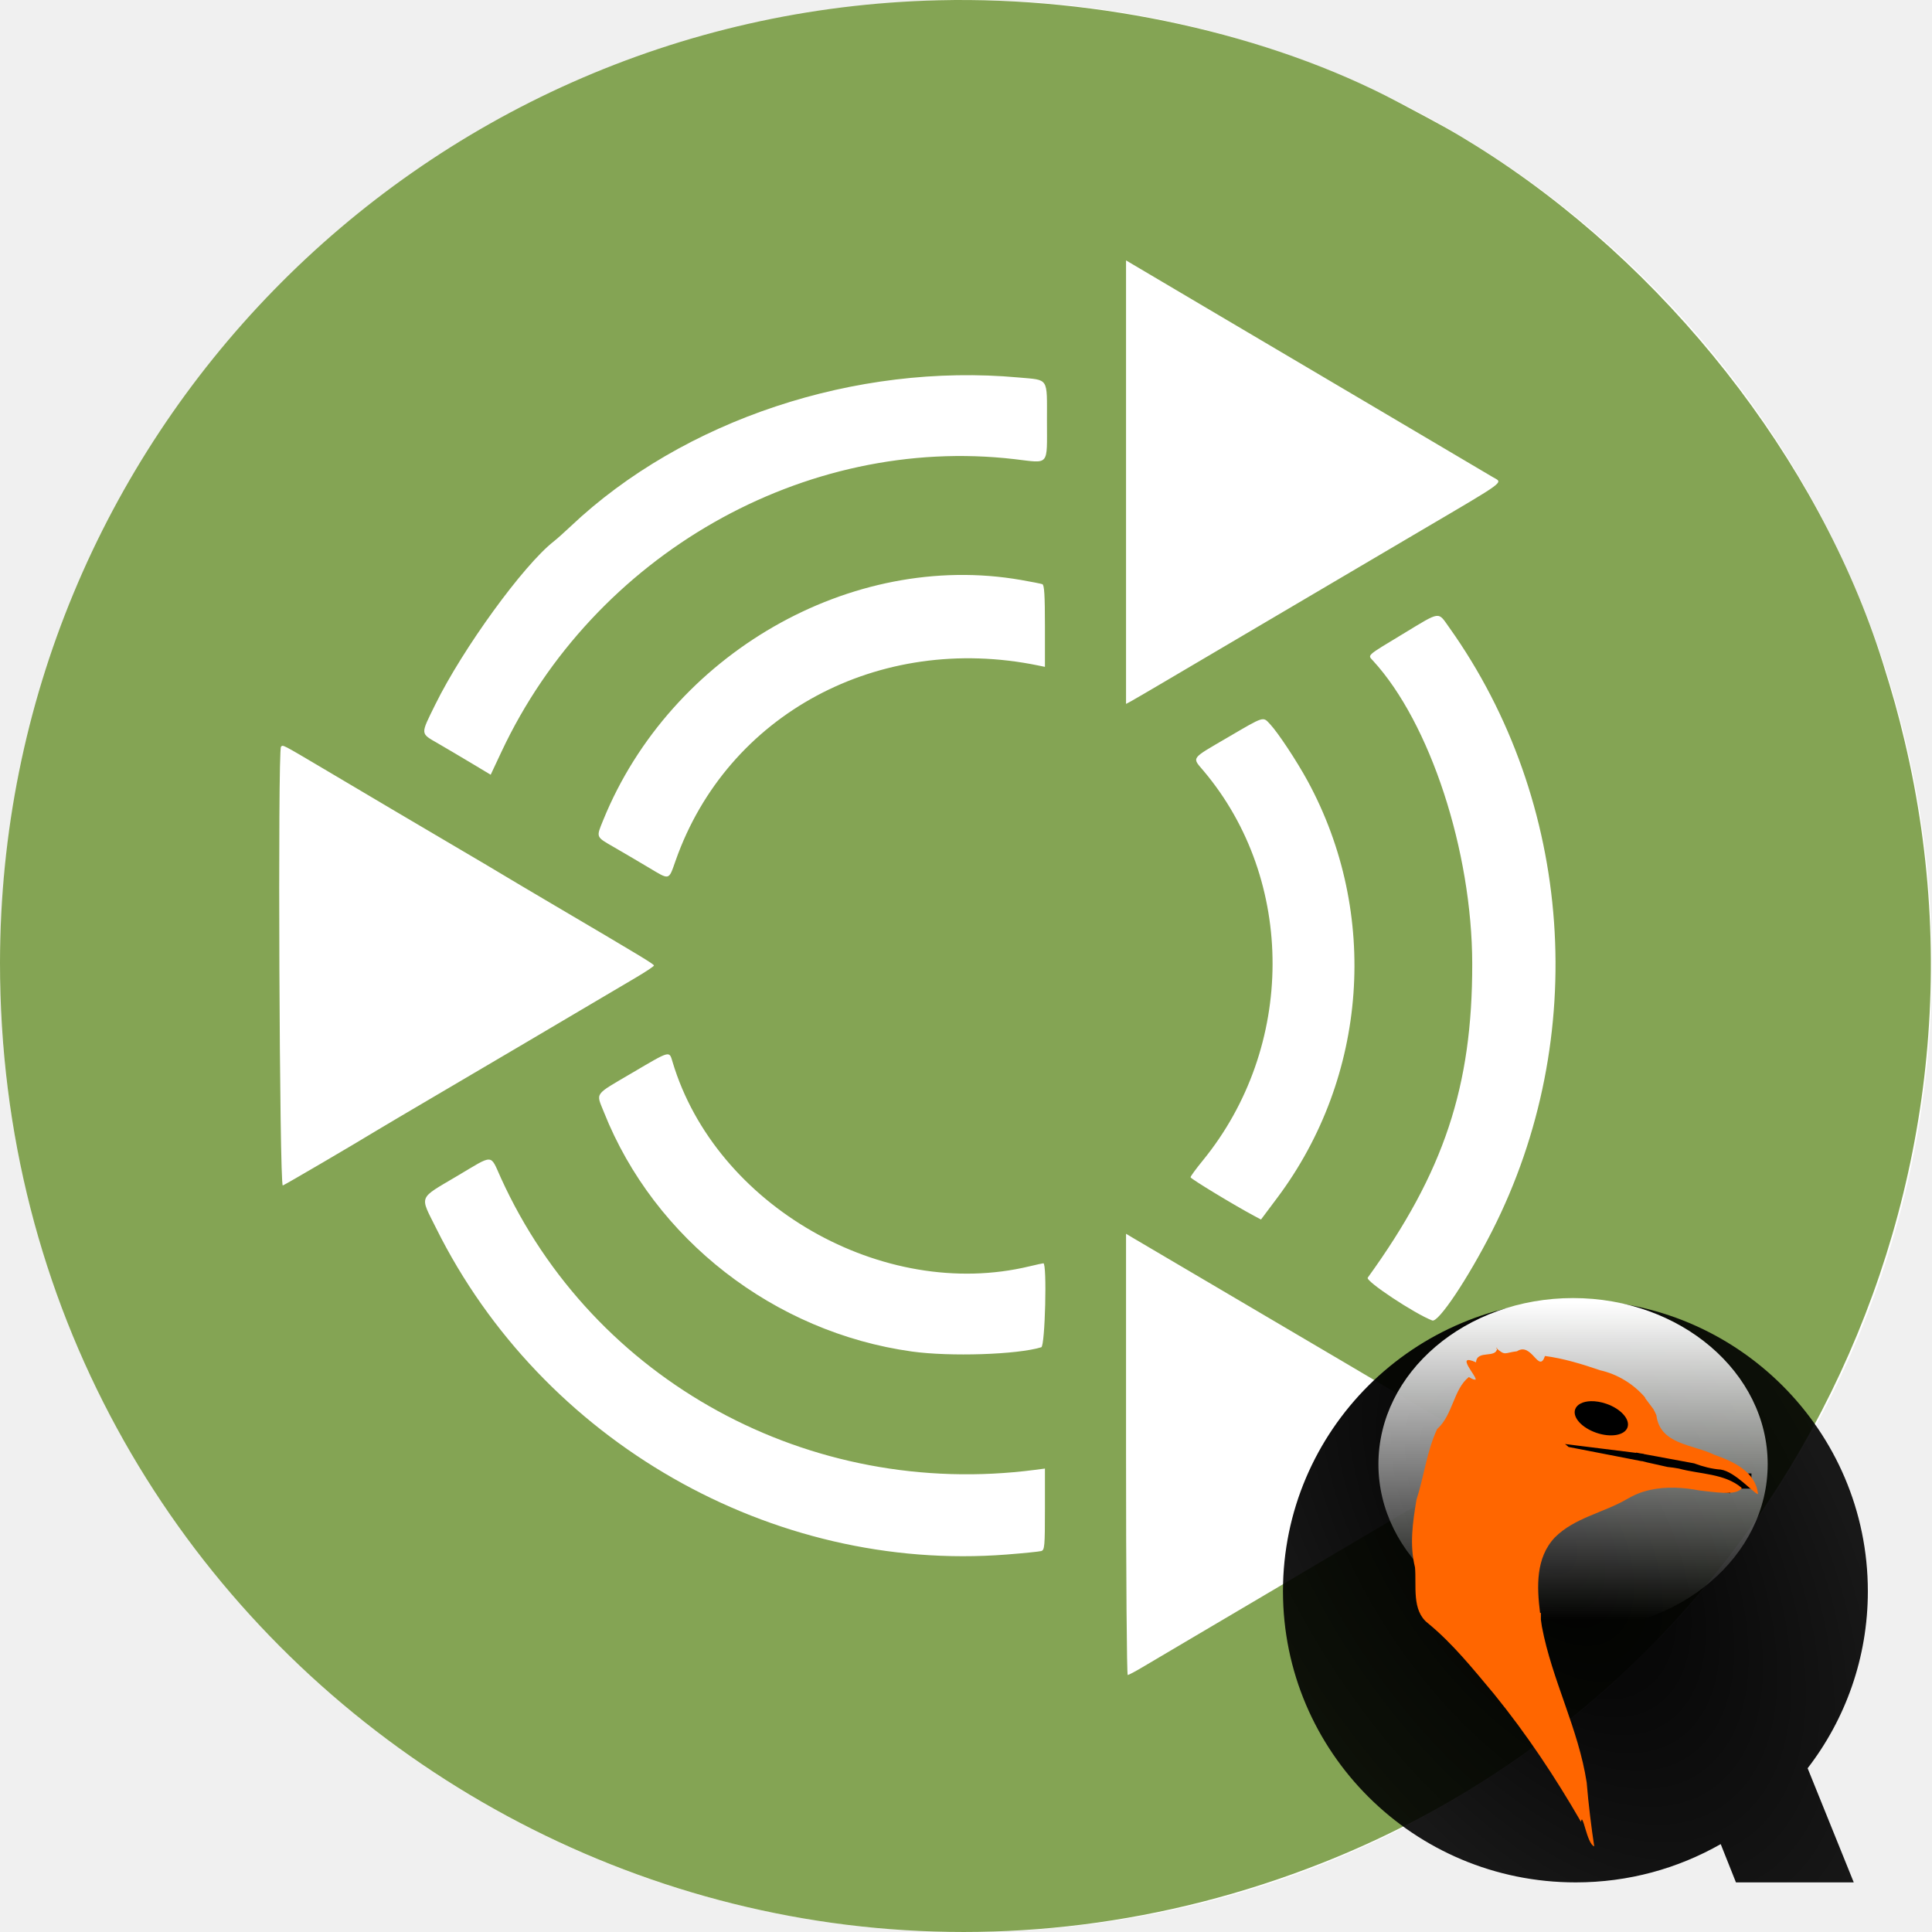
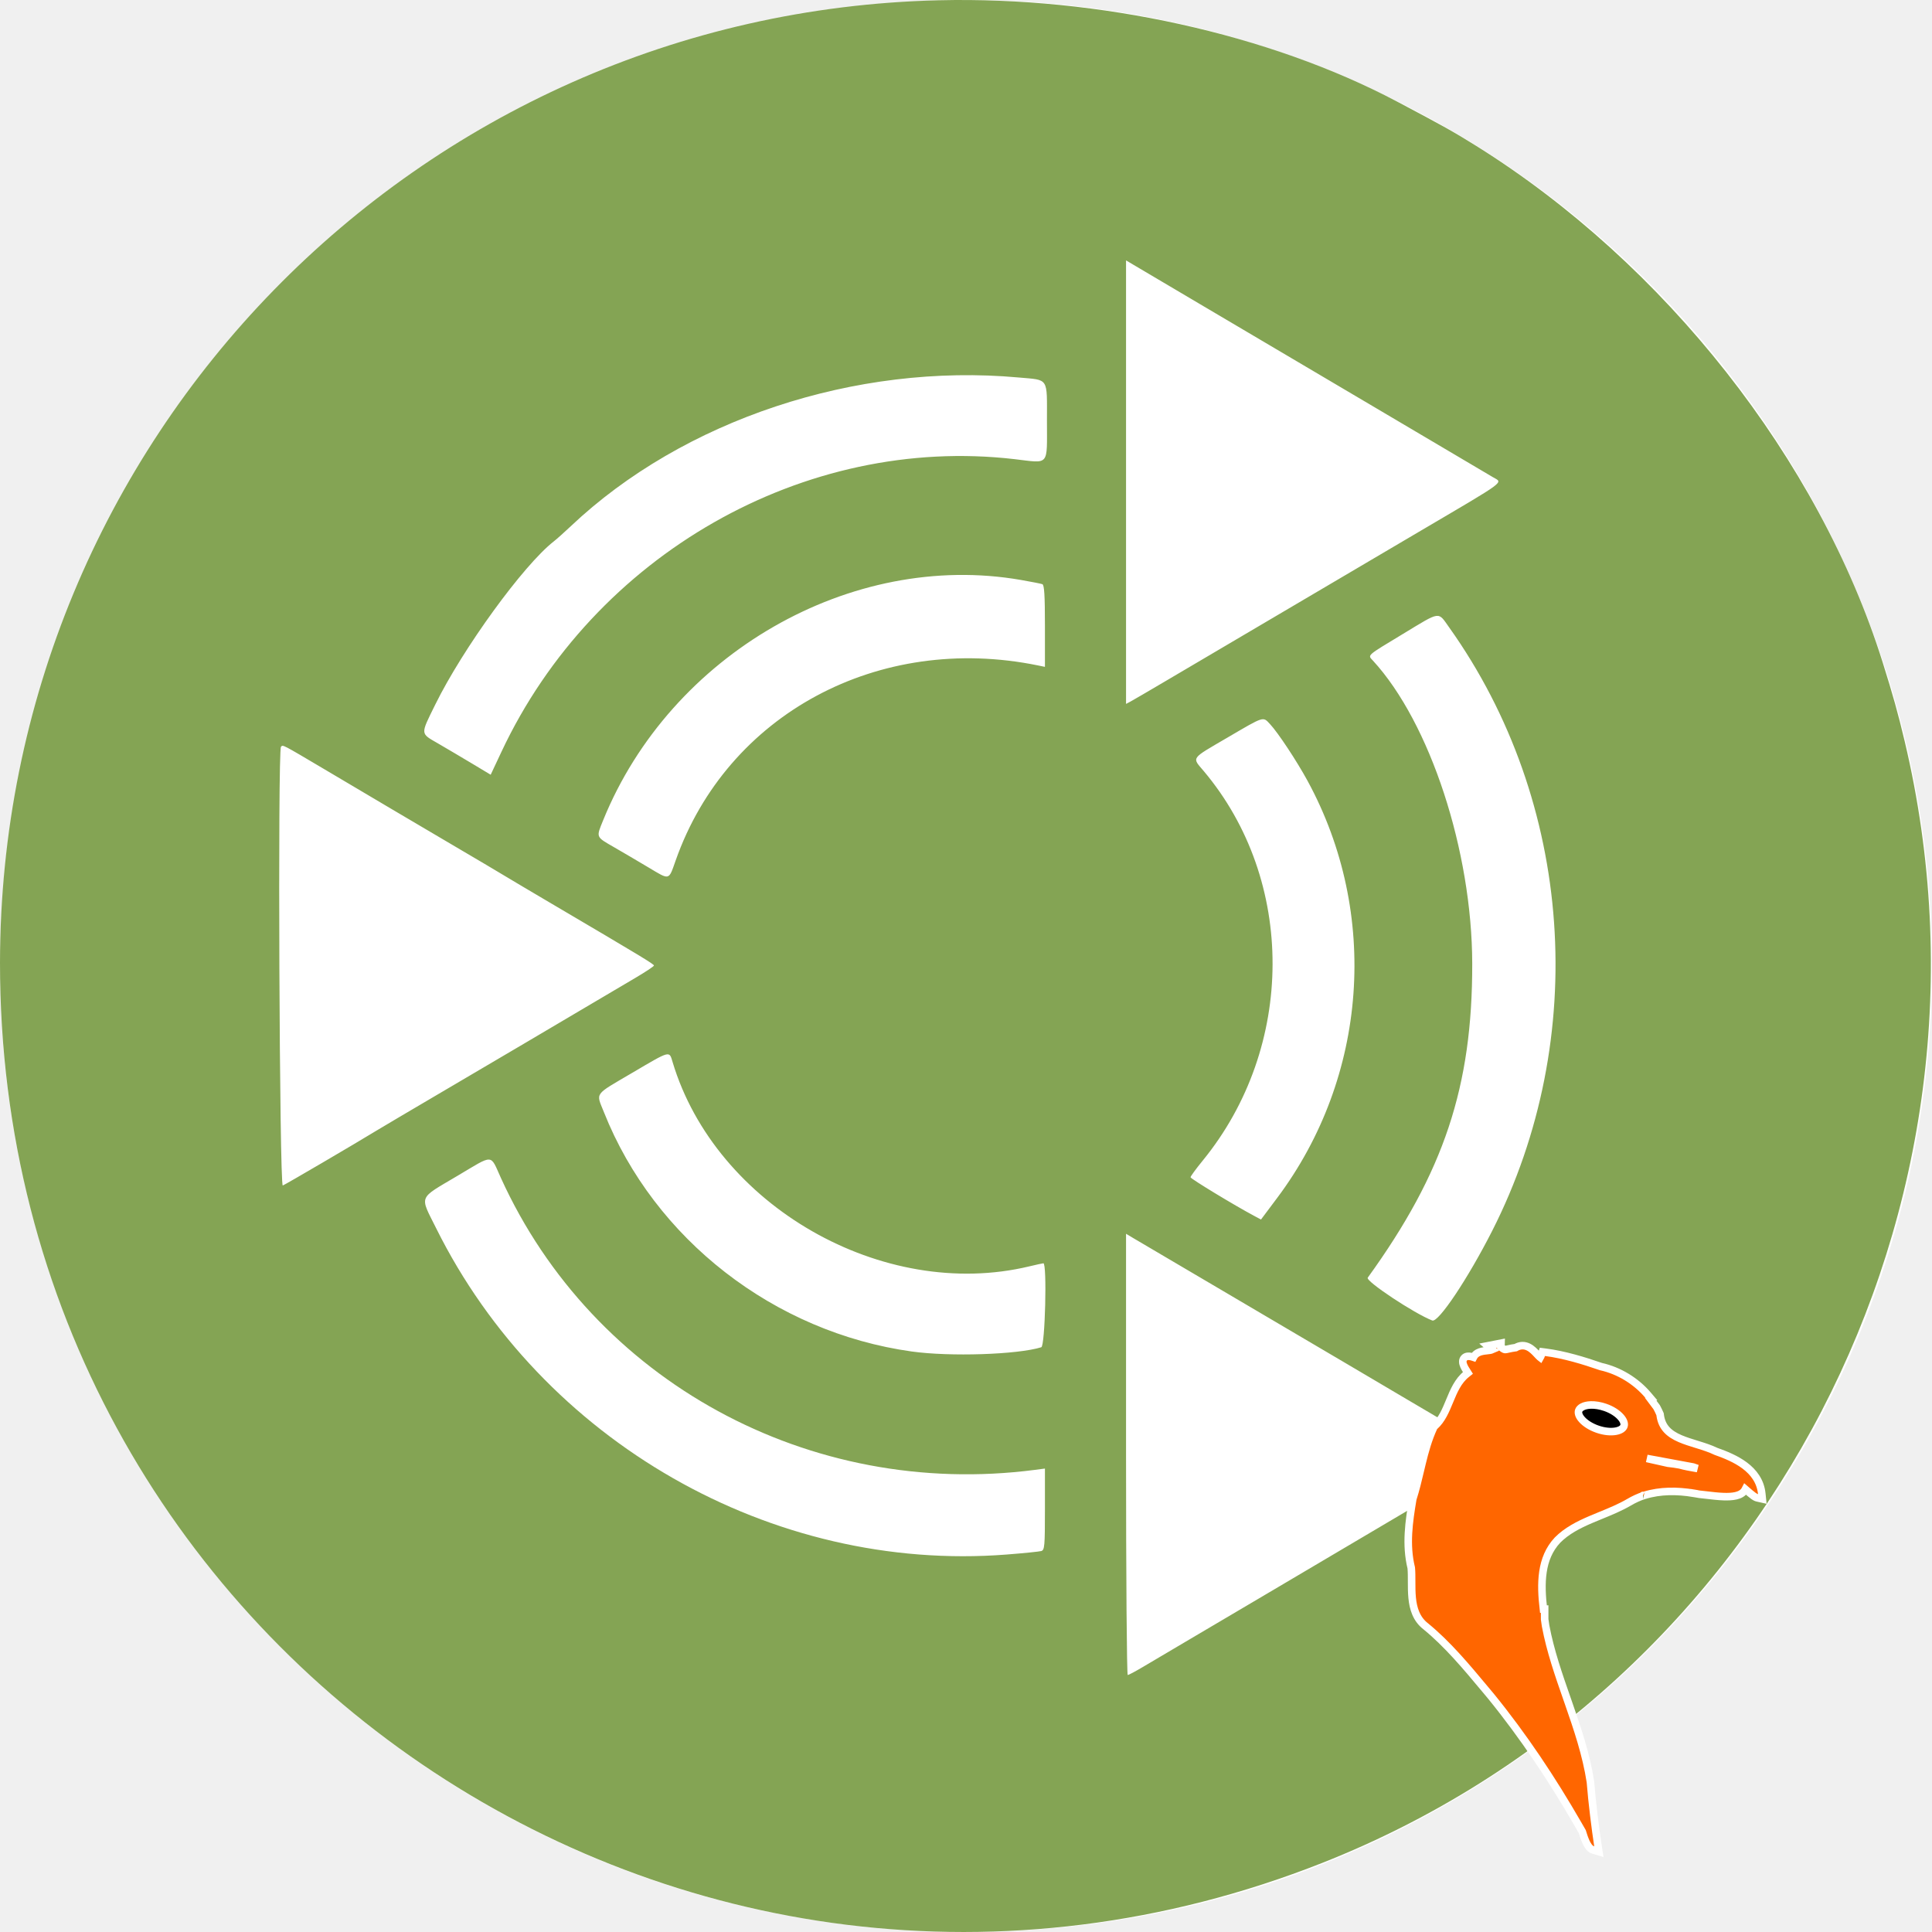
<svg xmlns="http://www.w3.org/2000/svg" width="512" height="512" viewBox="0 0 512 512" fill="none">
  <circle cx="256" cy="256" r="256" fill="white" />
-   <path fill-rule="evenodd" clip-rule="evenodd" d="M248.81 0.07C110.489 3.376 0.109 116.526 8.63529e-05 255.124C-0.145 436.778 181.527 560.415 350.496 493.656C468.098 447.191 534.117 319.986 504.756 196.428C502.982 188.961 501.666 184.246 498.912 175.484C482.012 121.731 441.252 69.936 391.266 38.694C385.347 34.995 382.367 33.326 370.22 26.908C336.412 9.047 291.216 -0.944 248.81 0.07ZM317.978 80.577C333.797 89.93 335.525 90.951 364.825 108.246C389.273 122.678 393.227 125.015 395.591 126.43C398.31 128.057 399.904 126.877 375.848 141.038C352.368 154.859 319.181 174.415 308.315 180.833C304.212 183.255 300.306 185.533 299.635 185.893L298.412 186.546V127.776V69.005L300.479 70.23C301.616 70.903 309.49 75.559 317.978 80.577ZM269.934 100.037C278.066 100.777 277.453 99.836 277.453 111.552C277.453 123.717 278.248 122.776 268.892 121.684C213.207 115.189 157.397 147.011 132.892 199.229L130.037 205.312L125.078 202.337C122.35 200.7 118.32 198.319 116.122 197.044C111.321 194.259 111.364 194.821 115.354 186.711C122.658 171.871 138.693 149.79 146.736 143.493C147.556 142.852 149.59 141.036 151.257 139.46C181.027 111.298 226.754 96.109 269.934 100.037ZM270.58 153.699C273.308 154.174 275.85 154.674 276.229 154.811C276.748 154.997 276.918 157.724 276.918 165.89V176.724L275.127 176.356C232.886 167.681 192.732 189.267 179.071 227.996C177.158 233.416 177.589 233.305 171.849 229.878C169.163 228.274 165.051 225.859 162.713 224.51C157.848 221.703 157.965 221.995 159.85 217.356C177.737 173.333 225.547 145.848 270.58 153.699ZM384.033 166.253C416.972 212.496 421.43 275.045 395.434 326.209C389.016 338.842 381.18 350.563 379.567 349.944C374.841 348.131 361.817 339.496 362.462 338.603C382.653 310.666 390.205 287.975 390.156 255.4C390.11 225.521 378.98 191.54 363.846 175.074C362.425 173.528 361.941 173.956 371.887 167.942C381.904 161.883 381.01 162.007 384.033 166.253ZM336.556 191.881C338.665 194.125 343.632 201.633 346.516 206.931C365.641 242.071 362.491 285.382 338.478 317.444L334.178 323.186L332.373 322.223C327.073 319.397 315.512 312.381 315.506 311.987C315.502 311.735 316.952 309.751 318.728 307.578C343.313 277.486 343.427 233.339 318.995 204.331C315.855 200.603 315.389 201.258 325.281 195.471C335.137 189.704 334.656 189.857 336.556 191.881ZM86.12 203.948C92.088 207.477 100.194 212.278 104.134 214.617C108.075 216.955 115.64 221.415 120.944 224.528C126.249 227.64 131.705 230.87 133.069 231.704C134.434 232.537 140.386 236.067 146.297 239.549C170.064 253.545 173.303 255.505 173.303 255.875C173.303 256.087 171.009 257.609 168.205 259.255C165.401 260.903 160.751 263.646 157.871 265.354C148.405 270.964 131.38 281.001 116.811 289.56C108.929 294.191 101.365 298.659 100.001 299.49C93.637 303.37 75.695 313.878 74.942 314.166C74.056 314.506 73.581 198.781 74.465 197.898C75.016 197.345 74.537 197.096 86.12 203.948ZM178.24 281.441C189.643 319.508 233.996 344.914 272.784 335.598C274.603 335.161 276.277 334.795 276.505 334.784C277.51 334.737 276.966 356.721 275.953 357.035C269.641 358.989 251.765 359.576 241.632 358.162C205.182 353.079 173.417 328.392 160.06 294.768C157.936 289.421 157.262 290.363 167.527 284.324C177.77 278.299 177.333 278.417 178.24 281.441ZM132.748 312.177C157.221 366.002 214.509 397.307 274.3 389.526L276.918 389.186V399.968C276.918 409.757 276.83 410.774 275.953 411.039C275.423 411.197 271.269 411.617 266.722 411.97C204.499 416.797 143.649 381.977 115.578 325.481C111.196 316.661 110.708 317.857 121.22 311.615C131.014 305.801 129.823 305.743 132.748 312.177ZM325.694 343.047C338.729 350.712 352.617 358.892 356.558 361.226C360.499 363.56 367.939 367.952 373.092 370.986C378.246 374.02 385.748 378.439 389.765 380.806C396.808 384.959 398.028 386.086 396.223 386.779C395.758 386.956 390.488 389.996 384.511 393.532C378.534 397.069 367.567 403.55 360.141 407.936C352.714 412.321 341.925 418.697 336.166 422.104C330.406 425.51 321.354 430.854 316.049 433.977C310.744 437.099 304.807 440.607 302.856 441.773C300.905 442.937 299.107 443.891 298.86 443.891C298.614 443.891 298.412 417.581 298.412 385.424V326.959L300.204 328.035C301.189 328.626 312.66 335.382 325.694 343.047Z" fill="#84A454" />
+   <path fill-rule="evenodd" clip-rule="evenodd" d="M248.81 0.07C110.489 3.376 0.109 116.526 8.63529e-05 255.124C-0.145 436.778 181.527 560.415 350.496 493.656C468.098 447.191 534.117 319.986 504.756 196.428C502.982 188.961 501.666 184.246 498.912 175.484C482.012 121.731 441.252 69.936 391.266 38.694C385.347 34.995 382.367 33.326 370.22 26.908C336.412 9.047 291.216 -0.944 248.81 0.07ZM317.978 80.577C333.797 89.93 335.525 90.951 364.825 108.246C389.273 122.678 393.227 125.015 395.591 126.43C398.31 128.057 399.904 126.877 375.848 141.038C352.368 154.859 319.181 174.415 308.315 180.833C304.212 183.255 300.306 185.533 299.635 185.893L298.413 186.546V127.776V69.005L300.479 70.23C301.616 70.903 309.49 75.559 317.978 80.577ZM269.934 100.037C278.066 100.777 277.453 99.836 277.453 111.552C277.453 123.717 278.248 122.776 268.892 121.684C213.207 115.189 157.397 147.011 132.892 199.229L130.037 205.312L125.078 202.337C122.35 200.7 118.32 198.319 116.122 197.044C111.321 194.259 111.364 194.821 115.354 186.711C122.658 171.871 138.693 149.79 146.736 143.493C147.556 142.852 149.59 141.036 151.257 139.46C181.027 111.298 226.754 96.109 269.934 100.037ZM270.58 153.699C273.308 154.174 275.85 154.674 276.229 154.811C276.748 154.997 276.918 157.724 276.918 165.89V176.724L275.127 176.356C232.886 167.681 192.732 189.267 179.071 227.996C177.158 233.416 177.589 233.305 171.849 229.878C169.163 228.274 165.051 225.859 162.713 224.51C157.848 221.703 157.965 221.995 159.85 217.356C177.737 173.333 225.547 145.848 270.58 153.699ZM384.033 166.253C416.972 212.496 421.43 275.045 395.434 326.209C389.016 338.842 381.18 350.563 379.567 349.944C374.841 348.131 361.817 339.496 362.462 338.603C382.653 310.666 390.205 287.975 390.156 255.4C390.11 225.521 378.98 191.54 363.846 175.074C362.425 173.528 361.941 173.956 371.887 167.942C381.904 161.883 381.01 162.007 384.033 166.253ZM336.556 191.881C338.665 194.125 343.632 201.633 346.516 206.931C365.641 242.071 362.491 285.382 338.478 317.444L334.178 323.186L332.373 322.223C327.073 319.397 315.512 312.381 315.506 311.987C315.502 311.735 316.952 309.751 318.728 307.578C343.313 277.486 343.427 233.339 318.995 204.331C315.855 200.603 315.389 201.258 325.281 195.471C335.137 189.704 334.656 189.857 336.556 191.881ZM86.12 203.948C92.088 207.477 100.194 212.278 104.134 214.617C108.075 216.955 115.64 221.415 120.944 224.528C126.249 227.64 131.705 230.87 133.07 231.704C134.434 232.537 140.386 236.067 146.297 239.549C170.064 253.545 173.303 255.505 173.303 255.875C173.303 256.087 171.009 257.609 168.205 259.255C165.401 260.903 160.751 263.646 157.871 265.354C148.405 270.964 131.38 281.001 116.811 289.56C108.929 294.191 101.365 298.659 100.001 299.49C93.637 303.37 75.695 313.878 74.942 314.166C74.056 314.506 73.581 198.781 74.465 197.898C75.016 197.345 74.537 197.096 86.12 203.948ZM178.24 281.441C189.643 319.508 233.996 344.914 272.784 335.598C274.603 335.161 276.277 334.795 276.505 334.784C277.51 334.737 276.966 356.721 275.953 357.035C269.641 358.989 251.765 359.576 241.632 358.162C205.182 353.079 173.417 328.392 160.06 294.768C157.936 289.421 157.262 290.363 167.527 284.324C177.77 278.299 177.333 278.417 178.24 281.441ZM132.748 312.177C157.221 366.002 214.509 397.307 274.3 389.526L276.918 389.186V399.968C276.918 409.757 276.83 410.774 275.953 411.039C275.423 411.197 271.269 411.617 266.722 411.97C204.499 416.797 143.649 381.977 115.578 325.481C111.196 316.661 110.708 317.857 121.22 311.615C131.014 305.801 129.823 305.743 132.748 312.177ZM325.694 343.047C338.729 350.712 352.617 358.892 356.558 361.226C360.499 363.56 367.939 367.952 373.092 370.986C378.246 374.02 385.748 378.439 389.765 380.806C396.808 384.959 398.028 386.086 396.223 386.779C395.758 386.956 390.488 389.996 384.511 393.532C378.534 397.069 367.567 403.55 360.141 407.936C352.714 412.321 341.925 418.697 336.166 422.104C330.406 425.51 321.354 430.854 316.049 433.977C310.744 437.099 304.807 440.607 302.856 441.773C300.905 442.937 299.107 443.891 298.86 443.891C298.614 443.891 298.413 417.581 298.413 385.424V326.959L300.204 328.035C301.189 328.626 312.66 335.382 325.694 343.047Z" fill="#84A454" />
  <g clip-path="url(#clip0_2:483)">
-     <path d="M417.569 344.547C374.691 344.547 340 379.099 340 421.7C340 464.3 374.691 498.853 417.569 498.853C431.585 498.853 444.628 495.176 456.007 488.709L460.045 498.853H491.267L479.042 468.602C489.061 455.614 495 439.323 495 421.7C495 379.099 460.309 344.547 417.569 344.547V344.547Z" fill="url(#paint0_radial_2:483)" />
-     <path d="M416.876 432.071C445.362 432.071 468.454 412.356 468.454 388.035C468.454 363.715 445.362 344 416.876 344C388.389 344 365.297 363.715 365.297 388.035C365.297 412.356 388.389 432.071 416.876 432.071Z" fill="url(#paint1_linear_2:483)" />
-     <path d="M425.437 384.33C430.472 384.33 434.554 380.249 434.554 375.214C434.554 370.179 430.472 366.097 425.437 366.097C420.402 366.097 416.32 370.179 416.32 375.214C416.32 380.249 420.402 384.33 425.437 384.33Z" fill="black" />
-     <path d="M459.986 388.225L408.332 380.764L406.882 388.258L458.536 395.719L459.986 388.225Z" fill="black" />
-     <path d="M464.152 390.478H455.036V394.502H464.152V390.478Z" fill="black" />
-     <path d="M396.755 357.174C396.676 360.213 391.385 357.567 391.163 361.032C385.307 358.423 391.619 365.014 391.033 365.625H390.989L390.556 365.582C390.273 365.481 389.863 365.306 389.255 364.931C385.161 368.192 385.064 374.964 380.846 378.724C378.084 384.705 377.404 391.185 375.378 397.457C374.382 403.424 373.505 409.391 374.988 415.358C375.434 420.215 374.032 426.82 378.457 430.206C385.021 435.59 390.475 442.417 395.942 448.939C404.573 459.554 412.177 471.003 418.977 482.798C419.426 479.856 420.517 488.709 422.487 489.306C421.805 484.879 420.919 477.844 420.489 472.376C418.297 458.084 411.261 445.178 408.611 431.024C408.53 430.428 408.433 429.814 408.35 429.207V427.43H408.134C407.265 420.437 406.954 412.86 412.033 407.448C417.223 402.217 424.952 400.899 431.182 397.263C432.57 396.443 434.027 395.778 435.512 395.306C435.524 395.302 435.544 395.311 435.555 395.306C439.885 393.97 444.506 394.012 449.002 394.743C449.068 394.754 449.151 394.775 449.218 394.786C449.627 394.855 450.07 394.924 450.475 395.003C453.764 395.296 460.383 396.585 461.576 394.309C457.039 390.438 450.489 390.715 444.925 389.189C444.049 389.029 442.968 388.856 441.886 388.756L436.46 387.541L435.115 387.195V387.238L415.688 383.463C415.38 383.183 415.044 382.896 414.734 382.684L433.606 385.029V384.942C434.272 385.09 434.932 385.211 435.604 385.289V385.332L448.953 387.802C451.256 388.663 453.713 389.301 456.016 389.454C459.818 390.007 464.661 395.684 465.896 395.962C465.284 389.981 459.319 387.303 454.365 385.554C448.578 382.737 439.933 382.848 438.962 375.064C438.718 374.521 438.478 373.98 438.182 373.454L435.934 370.457L436.021 370.413C432.94 366.778 428.611 364.141 424.004 363.128C419.438 361.546 414.304 359.978 409.433 359.354C407.796 364.183 405.964 355.524 402.023 358.097C398.568 358.506 399.04 359.419 396.473 357.229L396.755 357.174ZM421.594 371.328C422.845 371.295 424.272 371.525 425.715 372.022C429.545 373.346 432.043 376.143 431.307 378.266C430.572 380.39 426.853 381.028 423.023 379.696C419.193 378.364 416.695 375.63 417.431 373.493C417.89 372.162 419.512 371.384 421.594 371.328Z" fill="#FF6600" />
+     <path d="M425.371 382.145C430.387 382.145 434.453 378.553 434.453 374.122C434.453 369.691 430.387 366.1 425.371 366.1C420.355 366.1 416.289 369.691 416.289 374.122C416.289 378.553 420.355 382.145 425.371 382.145Z" fill="black" />
+     <path d="M397.76 356.995L397.787 355.954L396.563 356.193L396.281 356.248L394.247 356.645L395.448 357.669C395.12 357.814 394.647 357.867 393.913 357.948L393.902 357.949C393.257 358.021 392.371 358.12 391.642 358.516C391.252 358.727 390.888 359.031 390.616 359.465C390.571 359.538 390.529 359.612 390.49 359.688C390.19 359.587 389.917 359.513 389.673 359.47C389.242 359.395 388.518 359.345 388.02 359.884C387.516 360.43 387.653 361.129 387.738 361.441C387.844 361.828 388.043 362.237 388.246 362.605C388.465 363 388.74 363.436 389.007 363.85L388.632 364.149C386.367 365.953 385.235 368.691 384.2 371.192L384.173 371.258C383.092 373.872 382.089 376.276 380.18 377.978L380.025 378.116L379.938 378.305C378.515 381.387 377.636 384.58 376.865 387.745C376.689 388.465 376.519 389.181 376.35 389.895C375.771 392.344 375.2 394.757 374.427 397.15L374.404 397.22L374.392 397.293C373.402 403.219 372.486 409.355 373.999 415.523C374.096 416.626 374.096 417.83 374.096 419.121L374.096 419.251C374.096 420.601 374.101 422.034 374.235 423.429C374.503 426.212 375.307 429.046 377.836 430.989C383.634 435.748 388.557 441.651 393.47 447.54C394.037 448.22 394.603 448.899 395.171 449.576C403.76 460.14 411.333 471.54 418.11 483.297L419.319 485.394C419.583 486.259 419.896 487.218 420.257 488.03C420.465 488.496 420.706 488.955 420.988 489.333C421.257 489.692 421.65 490.097 422.198 490.263L423.718 490.723L423.476 489.153C422.796 484.746 421.914 477.735 421.486 472.298L421.483 472.261L421.478 472.225C420.366 464.975 418.028 458.095 415.666 451.319C415.551 450.987 415.435 450.656 415.319 450.325C413.067 443.872 410.844 437.503 409.598 430.864C409.558 430.568 409.514 430.269 409.471 429.974L409.47 429.97C409.429 429.69 409.388 429.413 409.35 429.138V427.43V426.43H409.021C408.245 419.701 408.232 412.969 412.753 408.143C415.204 405.675 418.281 404.102 421.611 402.677C422.438 402.322 423.287 401.976 424.144 401.625C426.685 400.587 429.304 399.517 431.686 398.127L431.691 398.124C432.983 397.36 434.333 396.741 435.701 396.296C435.746 396.289 435.798 396.278 435.855 396.261C439.987 394.986 444.44 395.014 448.841 395.73L449.001 394.743L448.837 395.729L448.837 395.729C448.838 395.73 448.839 395.73 448.841 395.73L448.854 395.733L448.899 395.742C448.931 395.749 448.992 395.763 449.053 395.773C449.154 395.79 449.255 395.806 449.356 395.823C449.676 395.875 449.989 395.927 450.284 395.984L450.335 395.994L450.387 395.999C450.889 396.044 451.512 396.118 452.201 396.2C453.602 396.368 455.279 396.568 456.778 396.619C457.916 396.657 459.06 396.617 460.027 396.393C460.966 396.175 461.96 395.731 462.462 394.773L462.53 394.643C462.621 394.722 462.71 394.799 462.798 394.875C463.117 395.153 463.422 395.417 463.721 395.67C464.069 395.964 464.401 396.233 464.695 396.441C464.952 396.623 465.308 396.854 465.677 396.937L467.032 397.242L466.891 395.86C466.548 392.513 464.696 390.119 462.358 388.37C460.058 386.65 457.229 385.507 454.751 384.63C453.239 383.901 451.564 383.366 449.949 382.866C449.815 382.825 449.682 382.784 449.55 382.743C448.034 382.275 446.58 381.826 445.254 381.254C443.819 380.634 442.607 379.899 441.701 378.914C440.81 377.945 440.172 376.688 439.954 374.94L439.936 374.79L439.874 374.653L439.831 374.557C439.603 374.052 439.356 373.502 439.054 372.964L439.022 372.907L438.982 372.854L437.453 370.816L437.607 370.739L436.784 369.767C433.577 365.983 429.08 363.235 424.276 362.164C419.71 360.584 414.518 358.997 409.561 358.362L408.749 358.258L408.486 359.033C408.366 359.387 408.261 359.61 408.183 359.744C408.151 359.719 408.113 359.688 408.07 359.65C407.859 359.464 407.626 359.214 407.327 358.893L407.324 358.89L407.295 358.858C406.746 358.269 405.986 357.453 405.06 356.992C404.565 356.745 403.996 356.583 403.362 356.611C402.798 356.636 402.237 356.809 401.684 357.131C400.885 357.235 400.294 357.363 399.839 357.466L399.835 357.467C399.304 357.587 399.089 357.636 398.906 357.638C398.742 357.639 398.55 357.62 397.76 356.995ZM445.104 388.205C444.231 388.046 443.144 387.87 442.042 387.766L436.694 386.569L436.444 386.505L448.686 388.77C449.068 388.912 449.456 389.048 449.847 389.177C449.699 389.152 449.551 389.127 449.403 389.102C447.941 388.854 446.529 388.592 445.189 388.224L445.147 388.213L445.104 388.205ZM435.403 396.298C435.401 396.298 435.4 396.297 435.402 396.298L435.403 396.298ZM421.62 372.328C422.736 372.298 424.043 372.504 425.389 372.967C427.174 373.584 428.6 374.53 429.478 375.511C430.381 376.521 430.557 377.376 430.362 377.939C430.169 378.498 429.5 379.06 428.156 379.291C426.851 379.516 425.137 379.372 423.351 378.751C421.561 378.128 420.133 377.193 419.256 376.225C418.357 375.232 418.18 374.39 418.376 373.819C418.624 373.101 419.663 372.38 421.62 372.328Z" fill="#FF6600" stroke="white" stroke-width="2" />
  </g>
  <defs>
-     <radialGradient id="paint0_radial_2:483" cx="0" cy="0" r="1" gradientUnits="userSpaceOnUse" gradientTransform="translate(408.382 405.398) rotate(57.1766) scale(139.383 77.1999)">
-       <stop />
-       <stop offset="1" stop-opacity="0.897" />
-     </radialGradient>
-     <linearGradient id="paint1_linear_2:483" x1="418.333" y1="345.074" x2="418.333" y2="429.207" gradientUnits="userSpaceOnUse">
-       <stop stop-color="white" />
-       <stop offset="1" stop-color="white" stop-opacity="0" />
-     </linearGradient>
    <clipPath id="clip0_2:483">
      <rect width="155" height="155" fill="white" transform="translate(340 344)" />
    </clipPath>
  </defs>
</svg>
